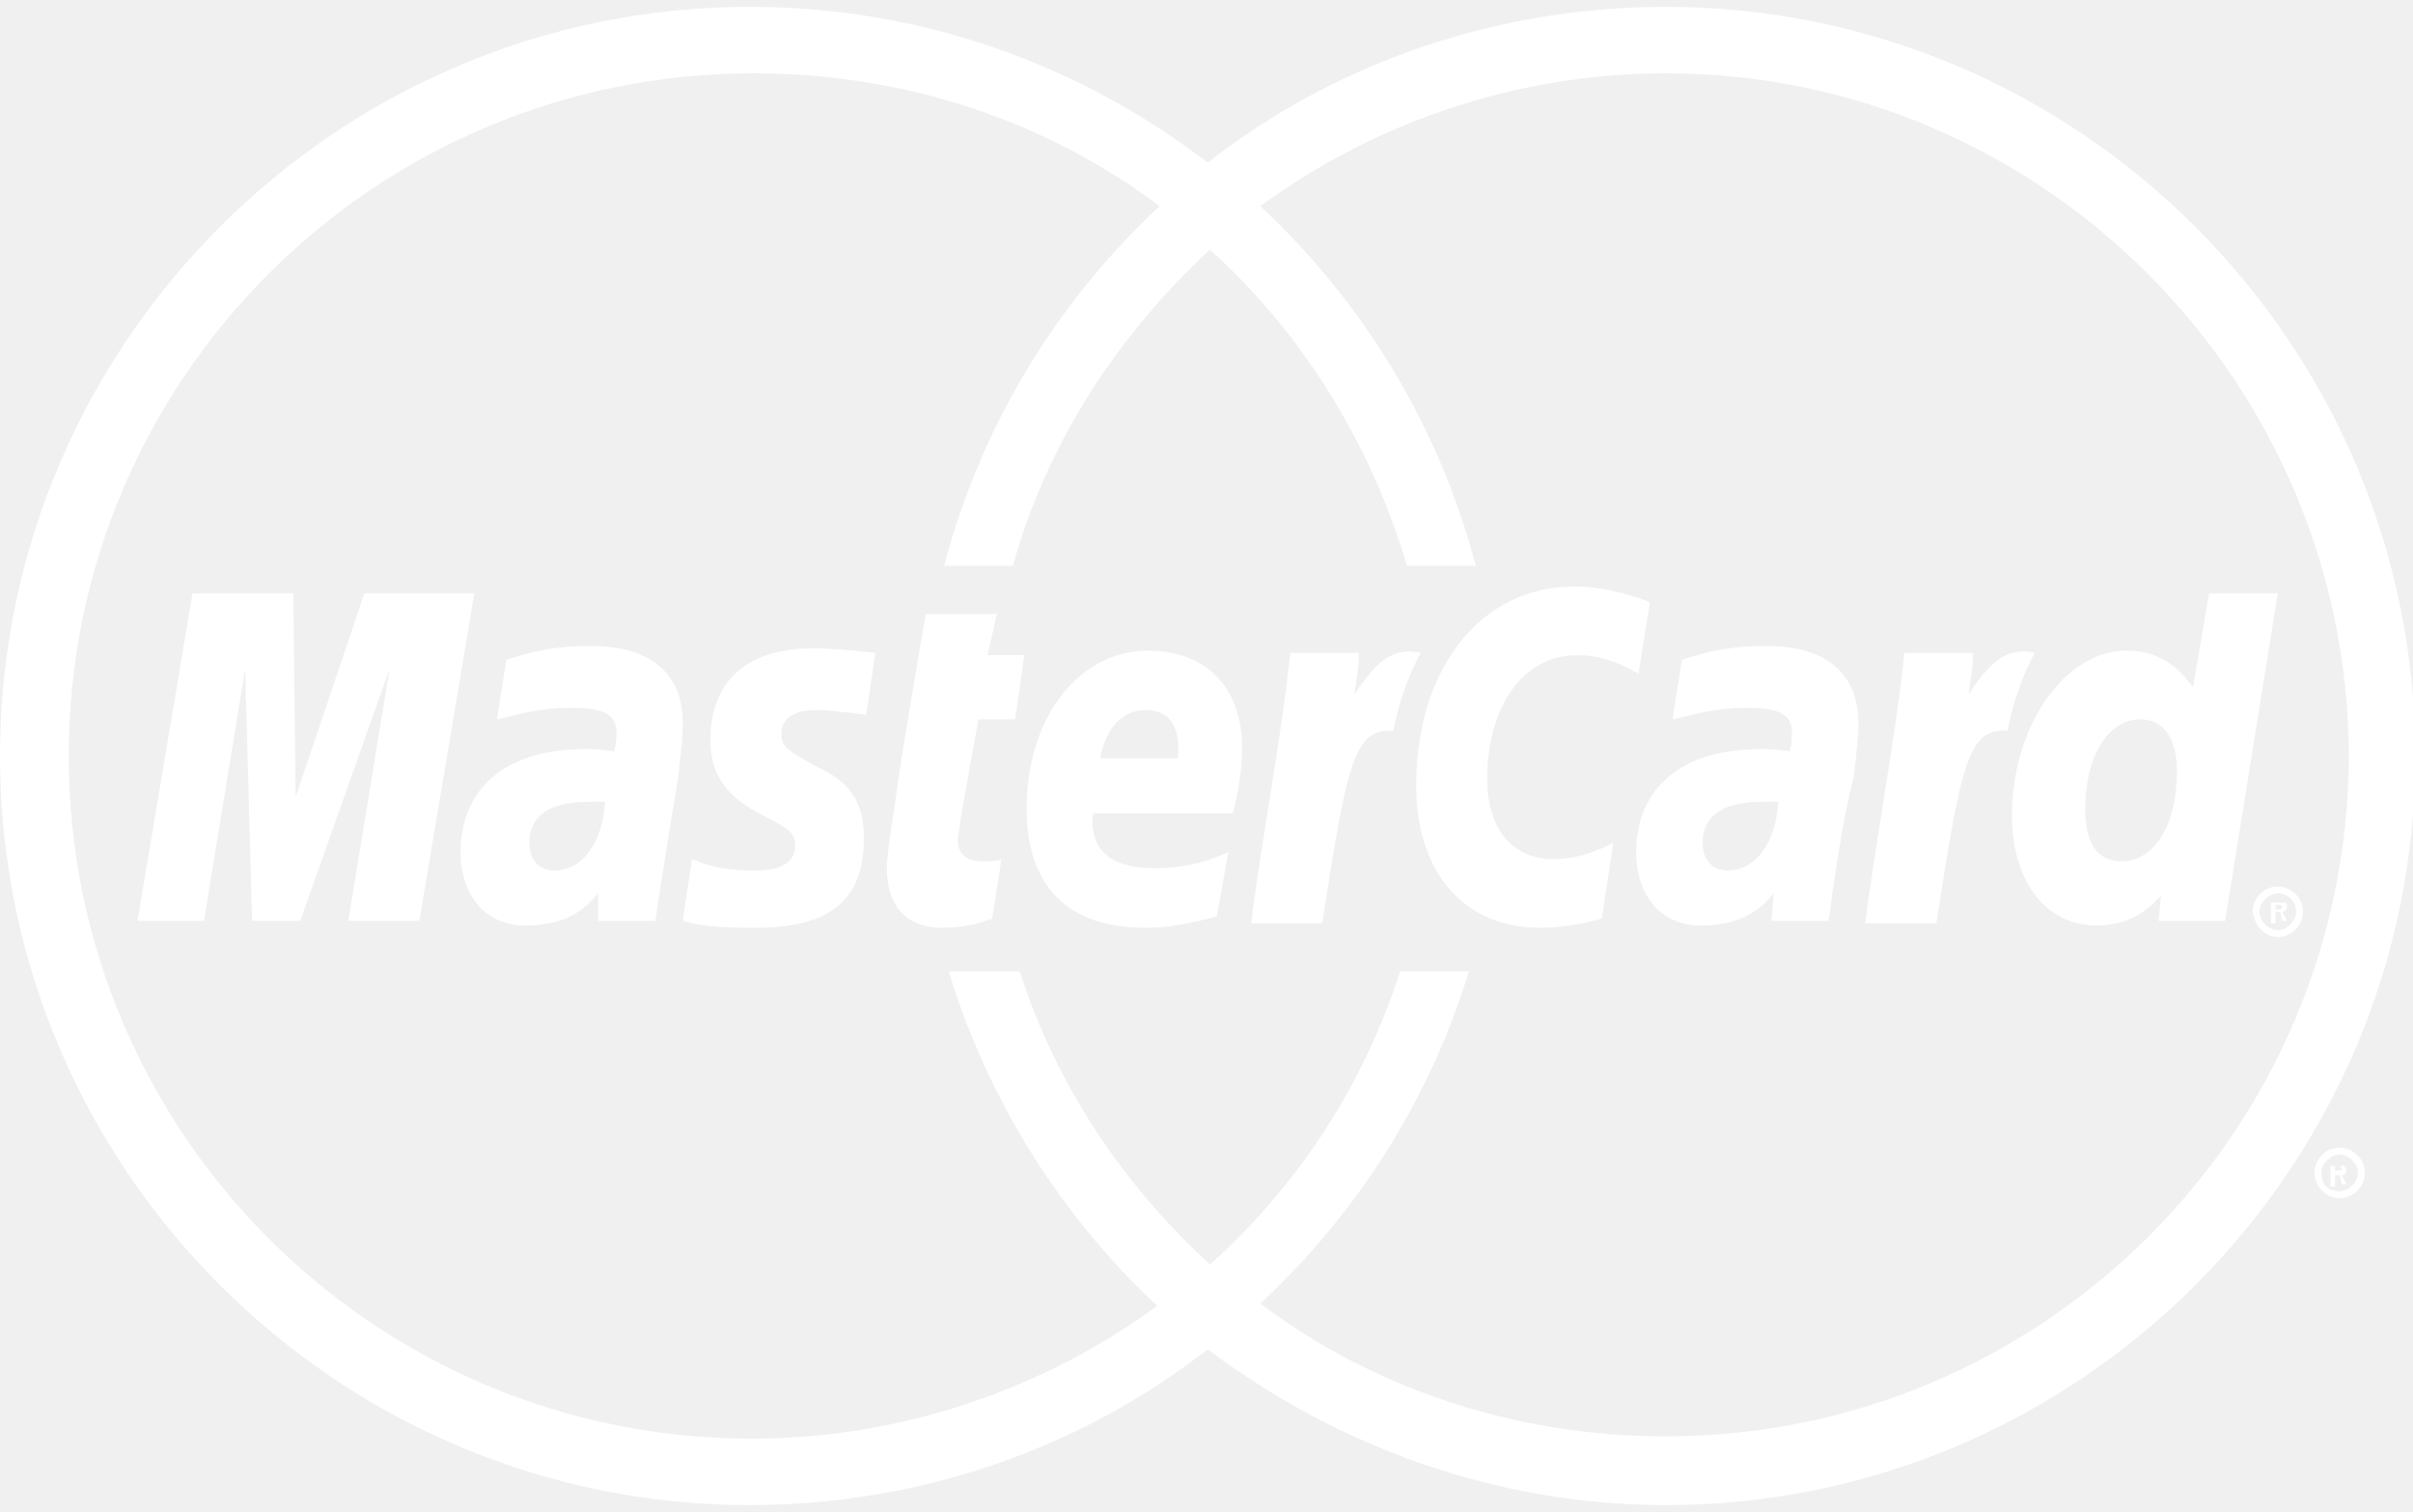
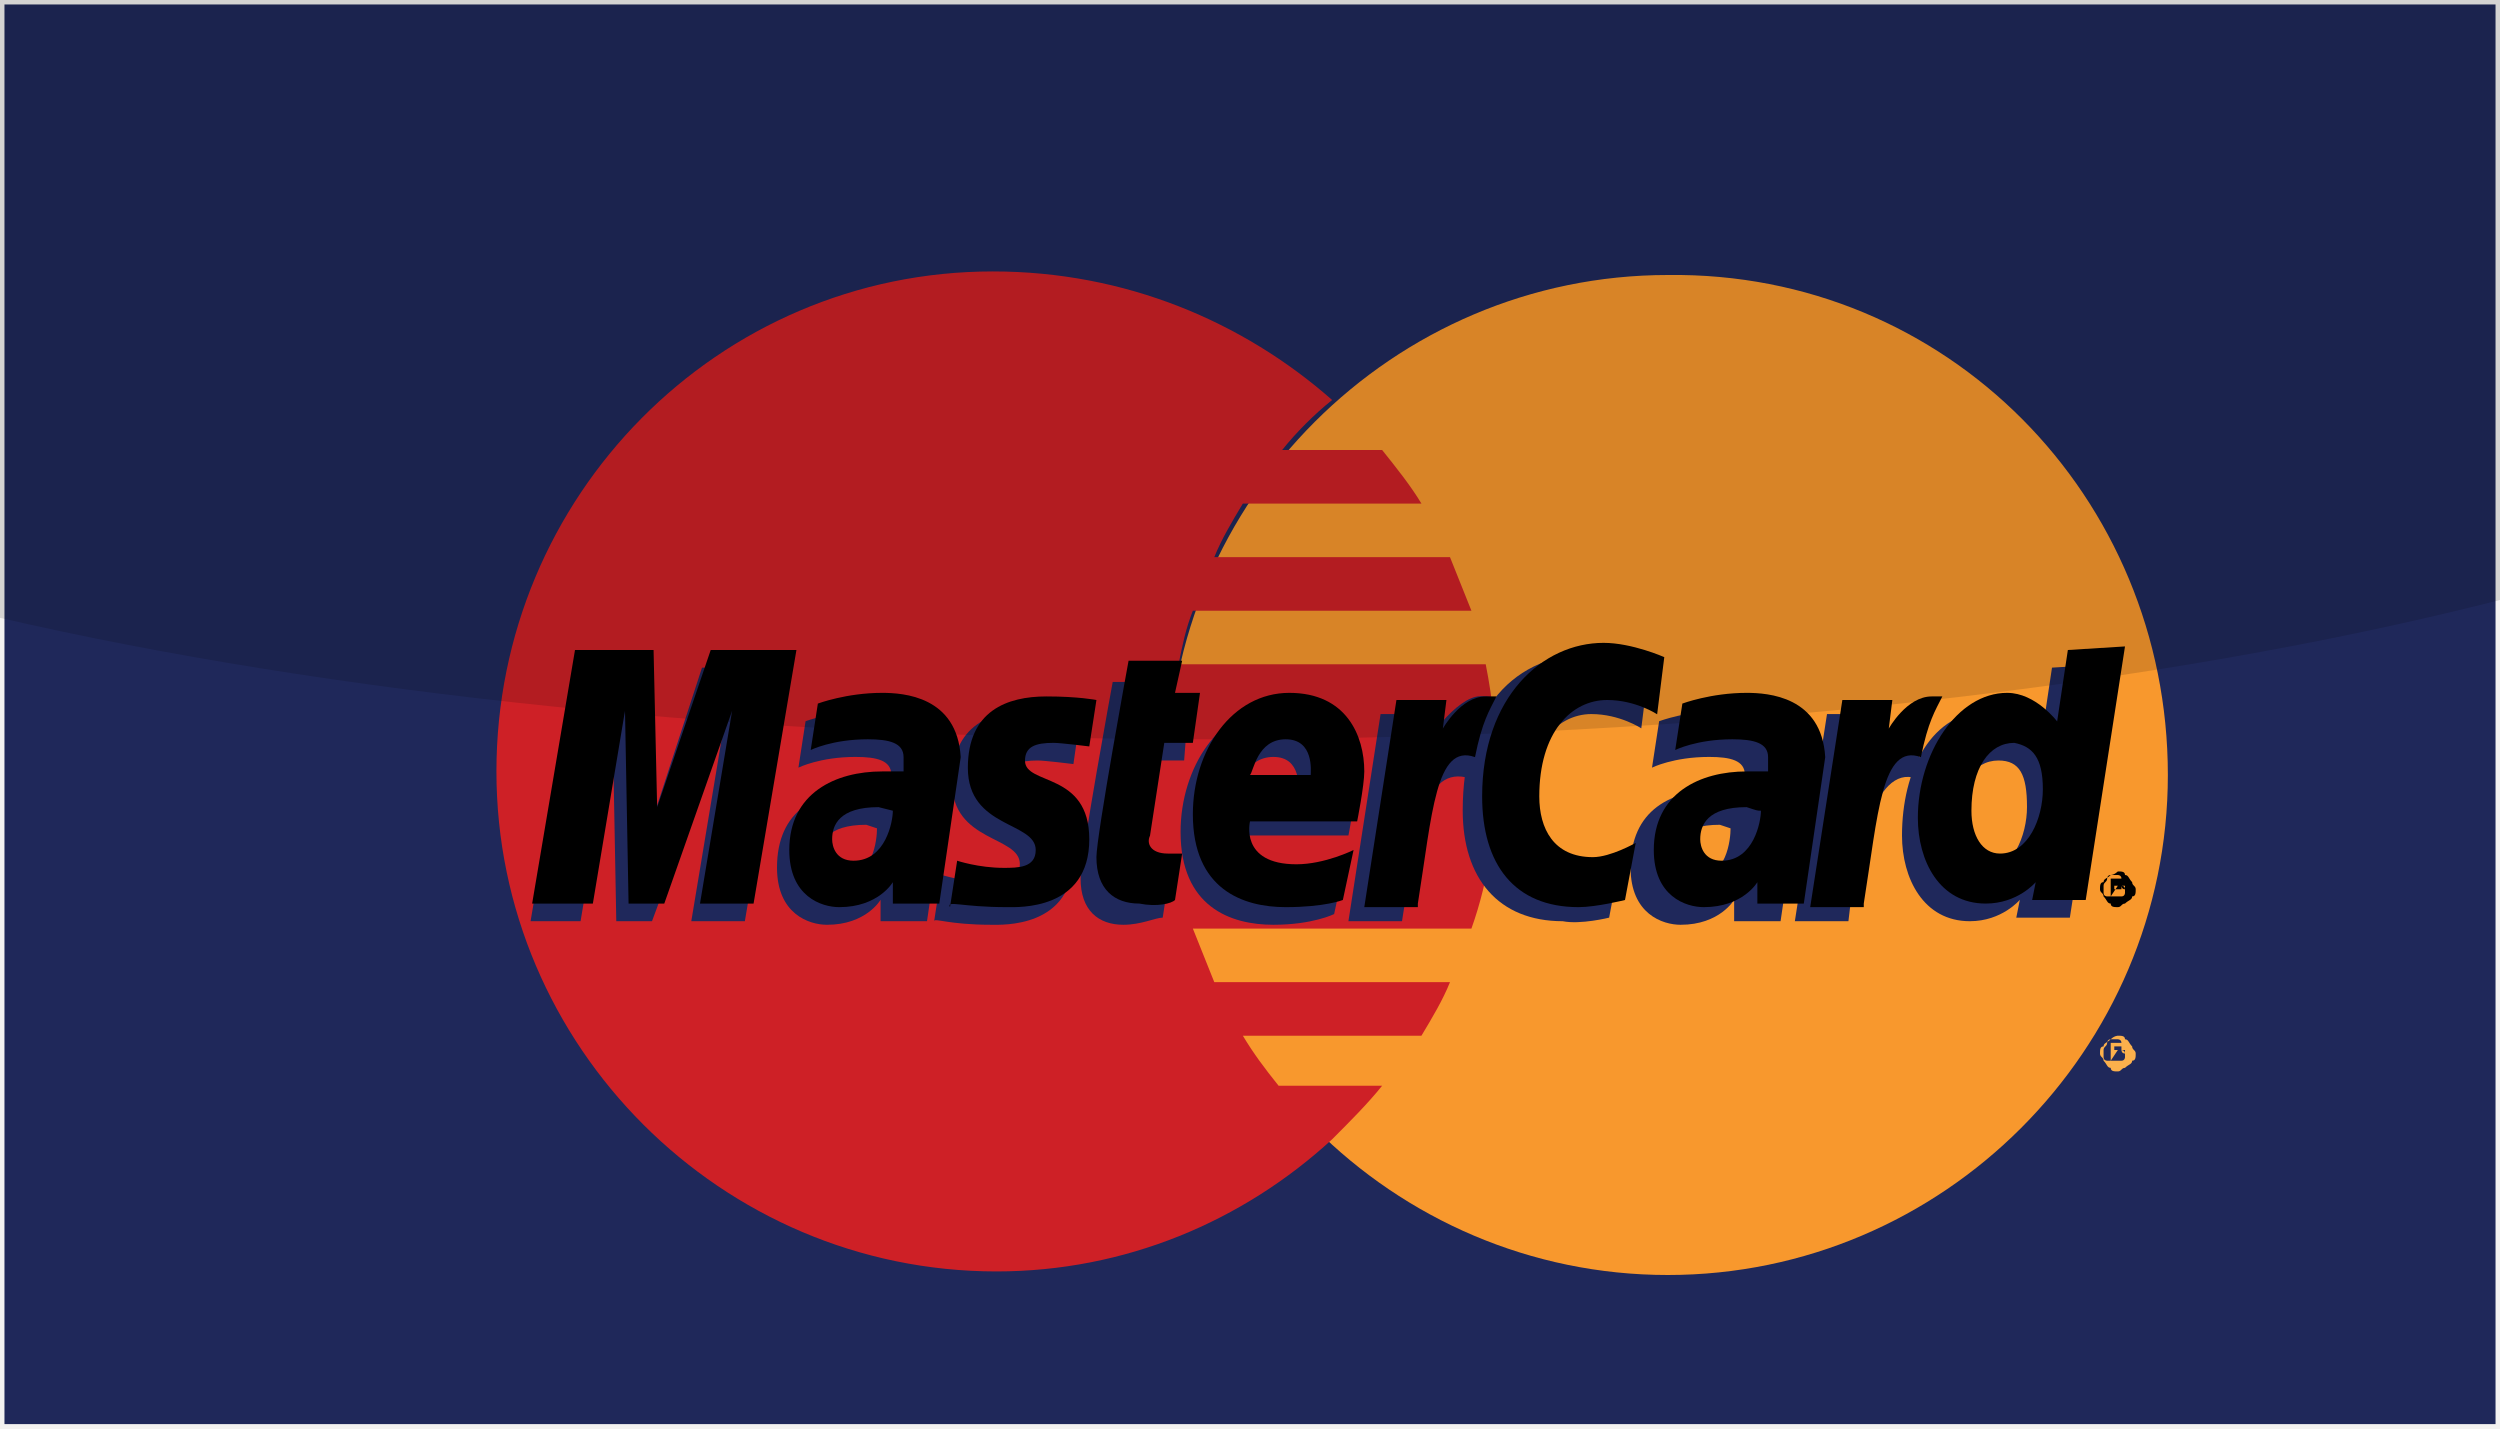
- <svg xmlns="http://www.w3.org/2000/svg" version="1.1" id="Слой_1" x="0px" y="0px" viewBox="23.9 0 105.3 66" enable-background="new 23.9 0 105.3 66" xml:space="preserve">
-   <g>
-     <path fill="#FFFFFF" d="M129.3,33c0,18-14.7,32.7-32.7,32.7c-7.5,0-14.4-2.6-20-6.8c-5.5,4.3-12.5,6.8-20,6.8   c-18,0-32.7-14.7-32.7-32.7S38.6,0.3,56.6,0.3c7.5,0,14.4,2.5,20,6.8c5.5-4.3,12.5-6.8,20-6.8C114.6,0.3,129.3,15,129.3,33z    M96.6,3.2c-6.6,0-12.8,2.2-17.7,5.8c4.5,4.2,7.8,9.6,9.4,15.7h-3c-1.6-5.4-4.6-10.2-8.6-13.8c-4,3.7-7.1,8.4-8.6,13.8h-3   c1.6-6.1,4.9-11.5,9.4-15.7c-4.9-3.7-11.1-5.8-17.7-5.8C40.2,3.2,26.9,16.6,26.9,33c0,16.4,13.3,29.8,29.8,29.8   c6.6,0,12.8-2.2,17.7-5.8c-4.2-3.9-7.4-9-9.1-14.6h3.1c1.6,5,4.5,9.3,8.3,12.8c3.8-3.4,6.7-7.8,8.3-12.8H88   C86.3,48,83.1,53,78.9,56.9c4.9,3.7,11.1,5.8,17.7,5.8c16.4,0,29.8-13.3,29.8-29.8C126.3,16.6,113,3.2,96.6,3.2z M44.6,25.9h-4.8   l-3,8.9l-0.1-8.9h-4.4l-2.4,14.3h2.9l1.8-11l0.3,11H37l3.9-11l-1.8,11h3.1L44.6,25.9z M50.3,35c-0.3,0-0.5,0-0.7,0   c-1.7,0-2.6,0.6-2.6,1.8c0,0.7,0.4,1.2,1.1,1.2C49.3,38,50.2,36.8,50.3,35z M52.5,40.2c-0.4,0-2.5,0-2.5,0L50,39   c-0.8,1-1.8,1.4-3.2,1.4c-1.7,0-2.8-1.3-2.8-3.2c0-2.8,2-4.5,5.4-4.5c0.3,0,0.8,0,1.3,0.1c0.1-0.4,0.1-0.6,0.1-0.8   c0-0.8-0.5-1.1-2-1.1c-1.5,0-2.7,0.4-3.2,0.5c0-0.2,0.4-2.6,0.4-2.6c1.5-0.5,2.5-0.6,3.7-0.6c2.6,0,4,1.2,4,3.4   c0,0.6-0.1,1.3-0.2,2.3C53.2,35.7,52.6,39.4,52.5,40.2z M92.6,25.6c-4.1,0-6.9,3.6-6.9,8.7c0,3.8,2.1,6.2,5.4,6.2   c0.8,0,1.6-0.1,2.7-0.4l0.5-3.3c-1,0.5-1.8,0.7-2.6,0.7c-1.8,0-2.9-1.3-2.9-3.5c0-3.2,1.6-5.4,3.9-5.4c0.9,0,1.6,0.2,2.7,0.8   l0.5-3.1C95.5,26.1,94,25.6,92.6,25.6z M101.5,35c-0.3,0-0.5,0-0.7,0c-1.7,0-2.6,0.6-2.6,1.8c0,0.7,0.4,1.2,1.1,1.2   C100.5,38,101.4,36.8,101.5,35z M103.7,40.2c-0.4,0-2.5,0-2.5,0l0.1-1.2c-0.8,1-1.8,1.4-3.2,1.4c-1.7,0-2.8-1.3-2.8-3.2   c0-2.8,2-4.5,5.4-4.5c0.3,0,0.8,0,1.3,0.1c0.1-0.4,0.1-0.6,0.1-0.8c0-0.8-0.5-1.1-2-1.1c-1.5,0-2.7,0.4-3.2,0.5   c0-0.2,0.4-2.6,0.4-2.6c1.5-0.5,2.5-0.6,3.7-0.6c2.6,0,4,1.2,4,3.4c0,0.6-0.1,1.3-0.2,2.3C104.3,35.7,103.8,39.4,103.7,40.2z    M67.6,37.5c-0.2,0.1-0.5,0.1-0.8,0.1c-0.7,0-1.1-0.3-1.1-0.9c0-0.4,0.5-3.1,0.9-5.3h1.6l0.4-2.8H67l0.4-1.8h-3.1   c0,0-1.2,6.9-1.3,8c-0.2,1.2-0.4,2.6-0.4,3.1c0,1.7,0.9,2.6,2.4,2.6c0.7,0,1.4-0.1,2.2-0.4L67.6,37.5z M77,40   c-1.1,0.3-2.1,0.5-3.1,0.5c-3.4,0-5.2-1.8-5.2-5.2c0-4,2.3-6.9,5.3-6.9c2.5,0,4.1,1.6,4.1,4.2c0,0.9-0.1,1.7-0.4,2.9h-6.1   c-0.2,1.7,0.9,2.4,2.7,2.4c1.1,0,2.1-0.2,3.2-0.7L77,40z M75.3,33.1c0-0.2,0.3-2.1-1.4-2.1c-1,0-1.7,0.7-2,2.1H75.3z M54.9,32.3   c0,1.5,0.7,2.5,2.3,3.3c1.2,0.6,1.4,0.8,1.4,1.3c0,0.7-0.5,1.1-1.8,1.1c-0.9,0-1.8-0.1-2.7-0.5c0,0-0.4,2.6-0.4,2.7   c0.7,0.2,1.3,0.3,3.2,0.3c3.2,0,4.7-1.2,4.7-3.9c0-1.6-0.6-2.5-2.2-3.2C58.2,32.7,58,32.6,58,32c0-0.6,0.5-1,1.5-1   c0.6,0,1.4,0.1,2.2,0.2l0.4-2.7c-0.8-0.1-2-0.2-2.7-0.2C56.1,28.3,54.9,30.1,54.9,32.3z M121,40.2h-2.9l0.1-1.1   c-0.8,0.9-1.7,1.3-2.8,1.3c-2.2,0-3.7-1.9-3.7-4.8c0-3.9,2.3-7.2,5-7.2c1.2,0,2.1,0.5,2.9,1.6l0.7-4.1h3L121,40.2z M116.5,37.6   c1.4,0,2.4-1.6,2.4-3.9c0-1.5-0.6-2.3-1.6-2.3c-1.4,0-2.4,1.6-2.4,3.9C114.9,36.8,115.4,37.6,116.5,37.6z M107,28.6   c-0.4,3.6-1.1,7.3-1.6,10.9l-0.1,0.8h3.1c1.1-7.1,1.4-8.5,3.1-8.4c0.3-1.5,0.8-2.7,1.2-3.4c-1.3-0.3-2,0.5-2.9,1.8   c0.1-0.6,0.2-1.2,0.2-1.8H107z M80.2,28.6c-0.4,3.6-1.1,7.3-1.6,10.9l-0.1,0.8h3.1c1.1-7.1,1.4-8.5,3.1-8.4   c0.3-1.5,0.8-2.7,1.2-3.4c-1.3-0.3-2,0.5-2.9,1.8c0.1-0.6,0.2-1.2,0.2-1.8H80.2z M123.3,40.9c0.6,0,1.1-0.5,1.1-1.1   c0-0.6-0.5-1.1-1.1-1.1c-0.6,0-1.1,0.5-1.1,1.1C122.3,40.4,122.7,40.9,123.3,40.9z M122.5,39.8c0-0.4,0.4-0.8,0.8-0.8   c0.5,0,0.8,0.4,0.8,0.8c0,0.4-0.4,0.8-0.8,0.8C122.9,40.6,122.5,40.2,122.5,39.8z M123.2,40.3H123v-0.9h0.4c0.1,0,0.2,0,0.2,0   c0.1,0,0.1,0.1,0.1,0.2c0,0.1-0.1,0.2-0.2,0.2l0.2,0.4h-0.2l-0.1-0.4h-0.2V40.3z M123.2,39.7h0.1c0,0,0.1,0,0.1,0   c0,0,0.1-0.1,0.1-0.1c0,0,0-0.1-0.1-0.1c0,0-0.1,0-0.1,0h-0.1V39.7z M124.9,51.2c0-0.6,0.5-1.1,1.1-1.1c0.6,0,1.1,0.5,1.1,1.1   c0,0.6-0.5,1.1-1.1,1.1C125.4,52.3,124.9,51.8,124.9,51.2z M126,52c0.4,0,0.8-0.4,0.8-0.8c0-0.4-0.4-0.8-0.8-0.8   c-0.4,0-0.8,0.4-0.8,0.8C125.2,51.7,125.5,52,126,52z M125.8,51.3h0.2l0.1,0.4h0.2l-0.2-0.4c0.1,0,0.2-0.1,0.2-0.2   c0-0.1-0.1-0.2-0.1-0.2c-0.1,0-0.2,0-0.2,0h-0.4v0.9h0.2V51.3z M125.8,50.9h0.1c0,0,0.1,0,0.1,0c0,0,0.1,0.1,0.1,0.1   c0,0,0,0.1-0.1,0.1c0,0-0.1,0-0.1,0h-0.1V50.9z" />
+ <svg xmlns="http://www.w3.org/2000/svg" version="1.1" id="Слой_1" x="0px" y="0px" viewBox="0 0 70 40" enable-background="new 0 0 70 40" xml:space="preserve">
+   <rect x="0" y="0" fill="#1F285A" stroke="#F3F2F1" stroke-width="0.25" stroke-miterlimit="10" width="70" height="40" />
+   <g id="layer1">
+     <g id="g10305">
+       <path id="path2268" fill="#F8982D" d="M60.7,21.7c0,7.7-6.3,14-14,14c-7.7,0-14-6.3-14-14c0,0,0,0,0,0c0-7.7,6.3-14,14-14    C54.5,7.6,60.7,13.9,60.7,21.7C60.7,21.7,60.7,21.7,60.7,21.7z" />
+       <path id="path1350" fill="#CE2026" d="M27.8,7.6c-7.7,0-13.9,6.3-13.9,14c0,7.7,6.3,14,14,14c3.6,0,6.9-1.4,9.4-3.7l0,0h0    c0.5-0.5,1-1,1.4-1.5h-2.9c-0.4-0.5-0.7-0.9-1-1.4h5c0.3-0.5,0.6-1,0.8-1.5H34c-0.2-0.5-0.4-1-0.6-1.5h7.8    c0.5-1.4,0.7-2.9,0.7-4.4c0-1-0.1-2-0.3-3H33c0.1-0.5,0.2-1,0.4-1.5h7.8c-0.2-0.5-0.4-1-0.6-1.5H34c0.2-0.5,0.5-1,0.8-1.5h5    c-0.3-0.5-0.7-1-1.1-1.5h-2.8c0.4-0.5,0.9-1,1.4-1.4C34.8,9,31.5,7.6,27.8,7.6C27.9,7.6,27.8,7.6,27.8,7.6z" />
+       <path id="use9412" fill="#FBB04C" d="M59.3,29c0.1,0,0.2,0,0.2,0.1c0.1,0,0.1,0.1,0.2,0.2c0,0.1,0.1,0.1,0.1,0.2    c0,0.1,0,0.2-0.1,0.2c0,0.1-0.1,0.1-0.2,0.2c-0.1,0-0.1,0.1-0.2,0.1c-0.1,0-0.2,0-0.2-0.1c-0.1,0-0.1-0.1-0.2-0.2    c0-0.1-0.1-0.1-0.1-0.2c0-0.1,0-0.2,0.1-0.2c0-0.1,0.1-0.1,0.2-0.2C59.2,29,59.3,29,59.3,29 M59.3,29.1c-0.1,0-0.1,0-0.2,0    c-0.1,0-0.1,0.1-0.1,0.1c0,0.1-0.1,0.1-0.1,0.2c0,0.1,0,0.1,0,0.2c0,0.1,0.1,0.1,0.1,0.1c0.1,0,0.1,0,0.2,0c0.1,0,0.1,0,0.2,0    c0.1,0,0.1-0.1,0.1-0.1c0-0.1,0-0.1,0-0.2c0-0.1,0-0.1-0.1-0.2c0-0.1-0.1-0.1-0.1-0.1C59.5,29.1,59.4,29.1,59.3,29.1 M59.1,29.7    v-0.5h0.2c0.1,0,0.1,0,0.1,0c0,0,0,0,0.1,0c0,0,0,0,0,0.1c0,0,0,0.1,0,0.1c0,0-0.1,0-0.1,0c0,0,0,0,0,0c0,0,0,0.1,0.1,0.1l0.1,0.1    h-0.1l0-0.1c0-0.1-0.1-0.1-0.1-0.1c0,0,0,0-0.1,0h0L59.1,29.7L59.1,29.7 M59.2,29.4L59.2,29.4c0.1,0,0.2,0,0.2,0c0,0,0,0,0-0.1    c0,0,0,0,0,0c0,0,0,0,0,0c0,0,0,0-0.1,0h-0.1L59.2,29.4" />
+     </g>
+     <g id="g16480">
+       <g id="g13802" transform="translate(-13.74405,15.9939)">
+         <path id="path13804" fill="#1F285B" d="M46.3,9.7l0.2-1.3c-0.1,0-0.3,0-0.4,0c-0.5,0-0.6-0.3-0.5-0.5l0.5-2.6h0.8L47,4h-0.7     l0.2-0.9h-1.6c0,0-0.9,4.9-0.9,5.5c0,0.9,0.5,1.3,1.2,1.3C45.7,9.9,46.1,9.7,46.3,9.7z" />
+         <path id="path13806" fill="#1F285B" d="M46.8,7.3c0,2.1,1.4,2.6,2.6,2.6c1.1,0,1.7-0.3,1.7-0.3l0.3-1.4c0,0-0.9,0.4-1.7,0.4     c-1.6,0-1.3-1.2-1.3-1.2l3.1,0c0,0,0.2-1,0.2-1.4c0-1-0.5-2.2-2.2-2.2C47.9,3.8,46.8,5.5,46.8,7.3z M49.4,5.2     c0.8,0,0.7,0.9,0.7,1h-1.7C48.4,6.1,48.6,5.2,49.4,5.2z" />
+         <path id="path13808" fill="#1F285B" d="M58.8,9.7l0.3-1.6c0,0-0.7,0.4-1.2,0.4c-1.1,0-1.5-0.8-1.5-1.7C56.4,5,57.3,4,58.3,4     c0.8,0,1.4,0.4,1.4,0.4l0.2-1.6c0,0-0.7-0.5-1.5-0.5c-2.3,0-3.7,1.6-3.7,4.4c0,1.9,1,3.1,2.8,3.1C58,9.9,58.8,9.7,58.8,9.7z" />
+         <path id="path13810" fill="#1F285B" d="M38.1,3.9c-1,0-1.8,0.3-1.8,0.3l-0.2,1.3c0,0,0.6-0.3,1.6-0.3c0.6,0,1,0.1,1,0.5     c0,0.3,0,0.4,0,0.4s-0.4,0-0.6,0c-1.5,0-2.6,0.6-2.6,2.2c0,1.3,0.9,1.6,1.4,1.6c1.1,0,1.5-0.7,1.5-0.7l0,0.6h1.3l0.6-4.1     C40.1,3.9,38.6,3.9,38.1,3.9z M38.3,7.2c0,0.3-0.1,1.4-1,1.4c-0.5,0-0.6-0.4-0.6-0.6c0-0.4,0.2-0.9,1.3-0.9     C38.3,7.2,38.3,7.2,38.3,7.2z" />
+         <path id="path13812" fill="#1F285B" d="M41.5,9.9c0.3,0,2.3,0.1,2.3-1.9c0-1.9-1.8-1.5-1.8-2.2c0-0.4,0.3-0.5,0.8-0.5     c0.2,0,1,0.1,1,0.1L44,4c0,0-0.5-0.1-1.4-0.1c-1.1,0-2.2,0.4-2.2,2c0,1.7,1.9,1.5,1.9,2.3c0,0.5-0.5,0.5-0.9,0.5     c-0.7,0-1.3-0.2-1.3-0.2l-0.2,1.3C39.9,9.7,40.3,9.9,41.5,9.9z" />
+         <path id="path13814" fill="#1F285B" d="M71.2,2.7l-0.3,2c0,0-0.6-0.8-1.4-0.8c-1.7,0-2.5,1.7-2.5,3.5c0,1.2,0.6,2.4,1.9,2.4     c0.9,0,1.4-0.6,1.4-0.6l-0.1,0.5h1.5l1.1-7.1L71.2,2.7z M70.5,6.6c0,0.8-0.4,1.8-1.2,1.8c-0.5,0-0.8-0.5-0.8-1.2     c0-1.2,0.5-1.9,1.2-1.9C70.3,5.3,70.5,5.7,70.5,6.6z" />
+         <path id="path13816" fill="#1F285B" d="M30,9.8l0.9-5.4L31,9.8h1L34,4.4l-0.9,5.4h1.5l1.2-7.1l-2.4,0L32,7l0-4.3h-2.2l-1.2,7.1     L30,9.8L30,9.8z" />
+         <path id="path13818" fill="#1F285B" d="M53,9.8c0.4-2.5,0.6-4.4,1.9-4c0.2-1,0.6-1.8,0.8-2.2c0,0-0.1-0.1-0.5-0.1     c-0.7,0-1.6,1.4-1.6,1.4L53.8,4h-1.4l-0.9,5.8L53,9.8L53,9.8z" />
+         <g id="use14699" transform="translate(845.3001,0)">
+           <path id="path13810_1_" fill="#1F285B" d="M-783.3,3.9c-1,0-1.8,0.3-1.8,0.3l-0.2,1.3c0,0,0.6-0.3,1.6-0.3c0.6,0,1,0.1,1,0.5      c0,0.3,0,0.4,0,0.4s-0.4,0-0.6,0c-1.5,0-2.6,0.6-2.6,2.2c0,1.3,0.9,1.6,1.4,1.6c1.1,0,1.5-0.7,1.5-0.7l0,0.6h1.3l0.6-4.1      C-781.3,3.9-782.8,3.9-783.3,3.9z M-783.1,7.2c0,0.3-0.1,1.4-1,1.4c-0.5,0-0.6-0.4-0.6-0.6c0-0.4,0.2-0.9,1.3-0.9      C-783.1,7.2-783.1,7.2-783.1,7.2z" />
+         </g>
+         <path id="use14701" fill="#1F285B" d="M65.5,9.8c0.2-1.8,0.7-4.4,1.9-4c0.2-1,0-1-0.4-1c-0.7,0-0.8,0-0.8,0L66.3,4h-1.4L64,9.8     L65.5,9.8L65.5,9.8z" />
+       </g>
+       <g id="g10289">
+         <path id="path4157" fill="$whiteFFF" d="M32.9,25.2l0.2-1.3c-0.1,0-0.3,0-0.4,0c-0.5,0-0.6-0.3-0.5-0.5l0.4-2.6h0.8l0.2-1.4h-0.7     l0.2-0.9h-1.5c0,0-0.9,4.9-0.9,5.5c0,0.9,0.5,1.3,1.2,1.3C32.4,25.4,32.8,25.3,32.9,25.2z" />
+         <path id="path4155" fill="$whiteFFF" d="M33.4,22.8c0,2.1,1.4,2.6,2.6,2.6c1.1,0,1.6-0.2,1.6-0.2l0.3-1.4c0,0-0.8,0.4-1.6,0.4     c-1.6,0-1.3-1.2-1.3-1.2h3c0,0,0.2-1,0.2-1.4c0-1-0.5-2.2-2.1-2.2C34.5,19.4,33.4,21,33.4,22.8z M36,20.7c0.8,0,0.7,0.9,0.7,1     h-1.7C35.1,21.6,35.2,20.7,36,20.7z" />
+         <path id="path4151" fill="$whiteFFF" d="M45.5,25.2l0.3-1.6c0,0-0.7,0.4-1.2,0.4c-1.1,0-1.5-0.8-1.5-1.7c0-1.8,0.9-2.7,1.9-2.7     c0.8,0,1.4,0.4,1.4,0.4l0.2-1.6c0,0-0.9-0.4-1.7-0.4c-1.7,0-3.4,1.5-3.4,4.3c0,1.9,0.9,3.1,2.7,3.1     C44.7,25.4,45.5,25.2,45.5,25.2z" />
+         <path id="path4149" fill="$whiteFFF" d="M24.7,19.4c-1,0-1.8,0.3-1.8,0.3L22.7,21c0,0,0.6-0.3,1.6-0.3c0.6,0,1,0.1,1,0.5     c0,0.3,0,0.4,0,0.4s-0.4,0-0.6,0c-1.3,0-2.6,0.6-2.6,2.2c0,1.3,0.9,1.6,1.4,1.6c1.1,0,1.5-0.7,1.5-0.7l0,0.6h1.3l0.6-4.1     C26.8,19.5,25.3,19.4,24.7,19.4z M25,22.7c0,0.3-0.2,1.4-1.1,1.4c-0.5,0-0.6-0.4-0.6-0.6c0-0.4,0.2-0.9,1.3-0.9     C25,22.7,25,22.7,25,22.7z" />
+         <path id="path4145" fill="$whiteFFF" d="M28.2,25.4c0.3,0,2.3,0.1,2.3-1.9c0-1.9-1.8-1.5-1.8-2.2c0-0.4,0.3-0.5,0.8-0.5     c0.2,0,1,0.1,1,0.1l0.2-1.3c0,0-0.5-0.1-1.4-0.1c-1.1,0-2.2,0.4-2.2,2c0,1.7,1.9,1.5,1.9,2.3c0,0.5-0.5,0.5-0.9,0.5     c-0.7,0-1.3-0.2-1.3-0.2l-0.2,1.3C26.5,25.2,26.9,25.4,28.2,25.4z" />
+         <path id="path4139" fill="$whiteFFF" d="M57.9,18.2l-0.3,2c0,0-0.6-0.8-1.4-0.8c-1.4,0-2.5,1.7-2.5,3.5c0,1.2,0.6,2.4,1.9,2.4     c0.9,0,1.4-0.6,1.4-0.6l-0.1,0.5h1.5l1.1-7.1L57.9,18.2z M57.2,22.1c0,0.8-0.4,1.8-1.2,1.8c-0.5,0-0.8-0.5-0.8-1.2     c0-1.2,0.5-1.9,1.2-1.9C56.9,20.9,57.2,21.2,57.2,22.1z" />
+         <path id="path4133" fill="$whiteFFF" d="M16.6,25.3l0.9-5.4l0.1,5.4h1l1.9-5.4l-0.9,5.4h1.5l1.2-7.1h-2.4l-1.5,4.4l-0.1-4.4h-2.2     l-1.2,7.1L16.6,25.3z" />
+         <path id="path4131" fill="$whiteFFF" d="M39.7,25.3c0.4-2.5,0.5-4.5,1.6-4.1c0.2-1,0.4-1.3,0.6-1.7c0,0-0.1,0-0.3,0     c-0.7,0-1.2,0.9-1.2,0.9l0.1-0.8h-1.4l-0.9,5.8H39.7z" />
+         <g id="use8523" transform="translate(847.0062,0)">
+           <path id="path4149_1_" fill="$whiteFFF" d="M-798.1,19.4c-1,0-1.8,0.3-1.8,0.3l-0.2,1.3c0,0,0.6-0.3,1.6-0.3c0.6,0,1,0.1,1,0.5      c0,0.3,0,0.4,0,0.4s-0.4,0-0.6,0c-1.3,0-2.6,0.6-2.6,2.2c0,1.3,0.9,1.6,1.4,1.6c1.1,0,1.5-0.7,1.5-0.7l0,0.6c0,0,1.3,0,1.3,0      l0.6-4.1C-796,19.5-797.5,19.4-798.1,19.4z M-797.7,22.7c0,0.3-0.2,1.4-1.1,1.4c-0.5,0-0.6-0.4-0.6-0.6c0-0.4,0.2-0.9,1.3-0.9      C-797.8,22.7-797.8,22.7-797.7,22.7z" />
+         </g>
+         <g id="use8525" transform="translate(442.2857,0)">
+           <path id="path4131_1_" fill="$whiteFFF" d="M-390.1,25.3c0.4-2.5,0.5-4.5,1.6-4.1c0.2-1,0.4-1.3,0.6-1.7c0,0-0.1,0-0.3,0      c-0.7,0-1.2,0.9-1.2,0.9l0.1-0.8h-1.4l-0.9,5.8H-390.1z" />
+         </g>
+         <path id="text9407" fill="$whiteFFF" d="M59.3,24.4c0.1,0,0.2,0,0.2,0.1c0.1,0,0.1,0.1,0.2,0.2c0,0.1,0.1,0.1,0.1,0.2     c0,0.1,0,0.2-0.1,0.2c0,0.1-0.1,0.1-0.2,0.2c-0.1,0-0.1,0.1-0.2,0.1c-0.1,0-0.2,0-0.2-0.1c-0.1,0-0.1-0.1-0.2-0.2     c0-0.1-0.1-0.1-0.1-0.2c0-0.1,0-0.2,0.1-0.2c0-0.1,0.1-0.1,0.2-0.2C59.2,24.5,59.3,24.4,59.3,24.4 M59.3,24.5c-0.1,0-0.1,0-0.2,0     c-0.1,0-0.1,0.1-0.1,0.1c0,0.1-0.1,0.1-0.1,0.2s0,0.1,0,0.2c0,0.1,0.1,0.1,0.1,0.1c0.1,0,0.1,0,0.2,0c0.1,0,0.1,0,0.2,0     c0.1,0,0.1-0.1,0.1-0.1c0-0.1,0-0.1,0-0.2s0-0.1-0.1-0.2c0-0.1-0.1-0.1-0.1-0.1C59.5,24.5,59.4,24.5,59.3,24.5 M59.1,25.1v-0.5     h0.2c0.1,0,0.1,0,0.1,0c0,0,0,0,0.1,0c0,0,0,0,0,0.1c0,0,0,0.1,0,0.1c0,0-0.1,0-0.1,0c0,0,0,0,0,0c0,0,0,0.1,0.1,0.1l0.1,0.1     h-0.1l0-0.1c0-0.1-0.1-0.1-0.1-0.1c0,0,0,0-0.1,0h0L59.1,25.1L59.1,25.1 M59.2,24.9L59.2,24.9c0.1,0,0.2,0,0.2,0c0,0,0,0,0-0.1     c0,0,0,0,0,0c0,0,0,0,0,0c0,0,0,0-0.1,0h-0.1L59.2,24.9" />
+       </g>
+     </g>
  </g>
+   <path opacity="0.13" fill="$whiteFFF" d="M70,0H0v17.3c9.1,2.1,21,3.4,33.9,3.4c14,0,26.7-1.5,36.1-3.9V0z" />
</svg>
